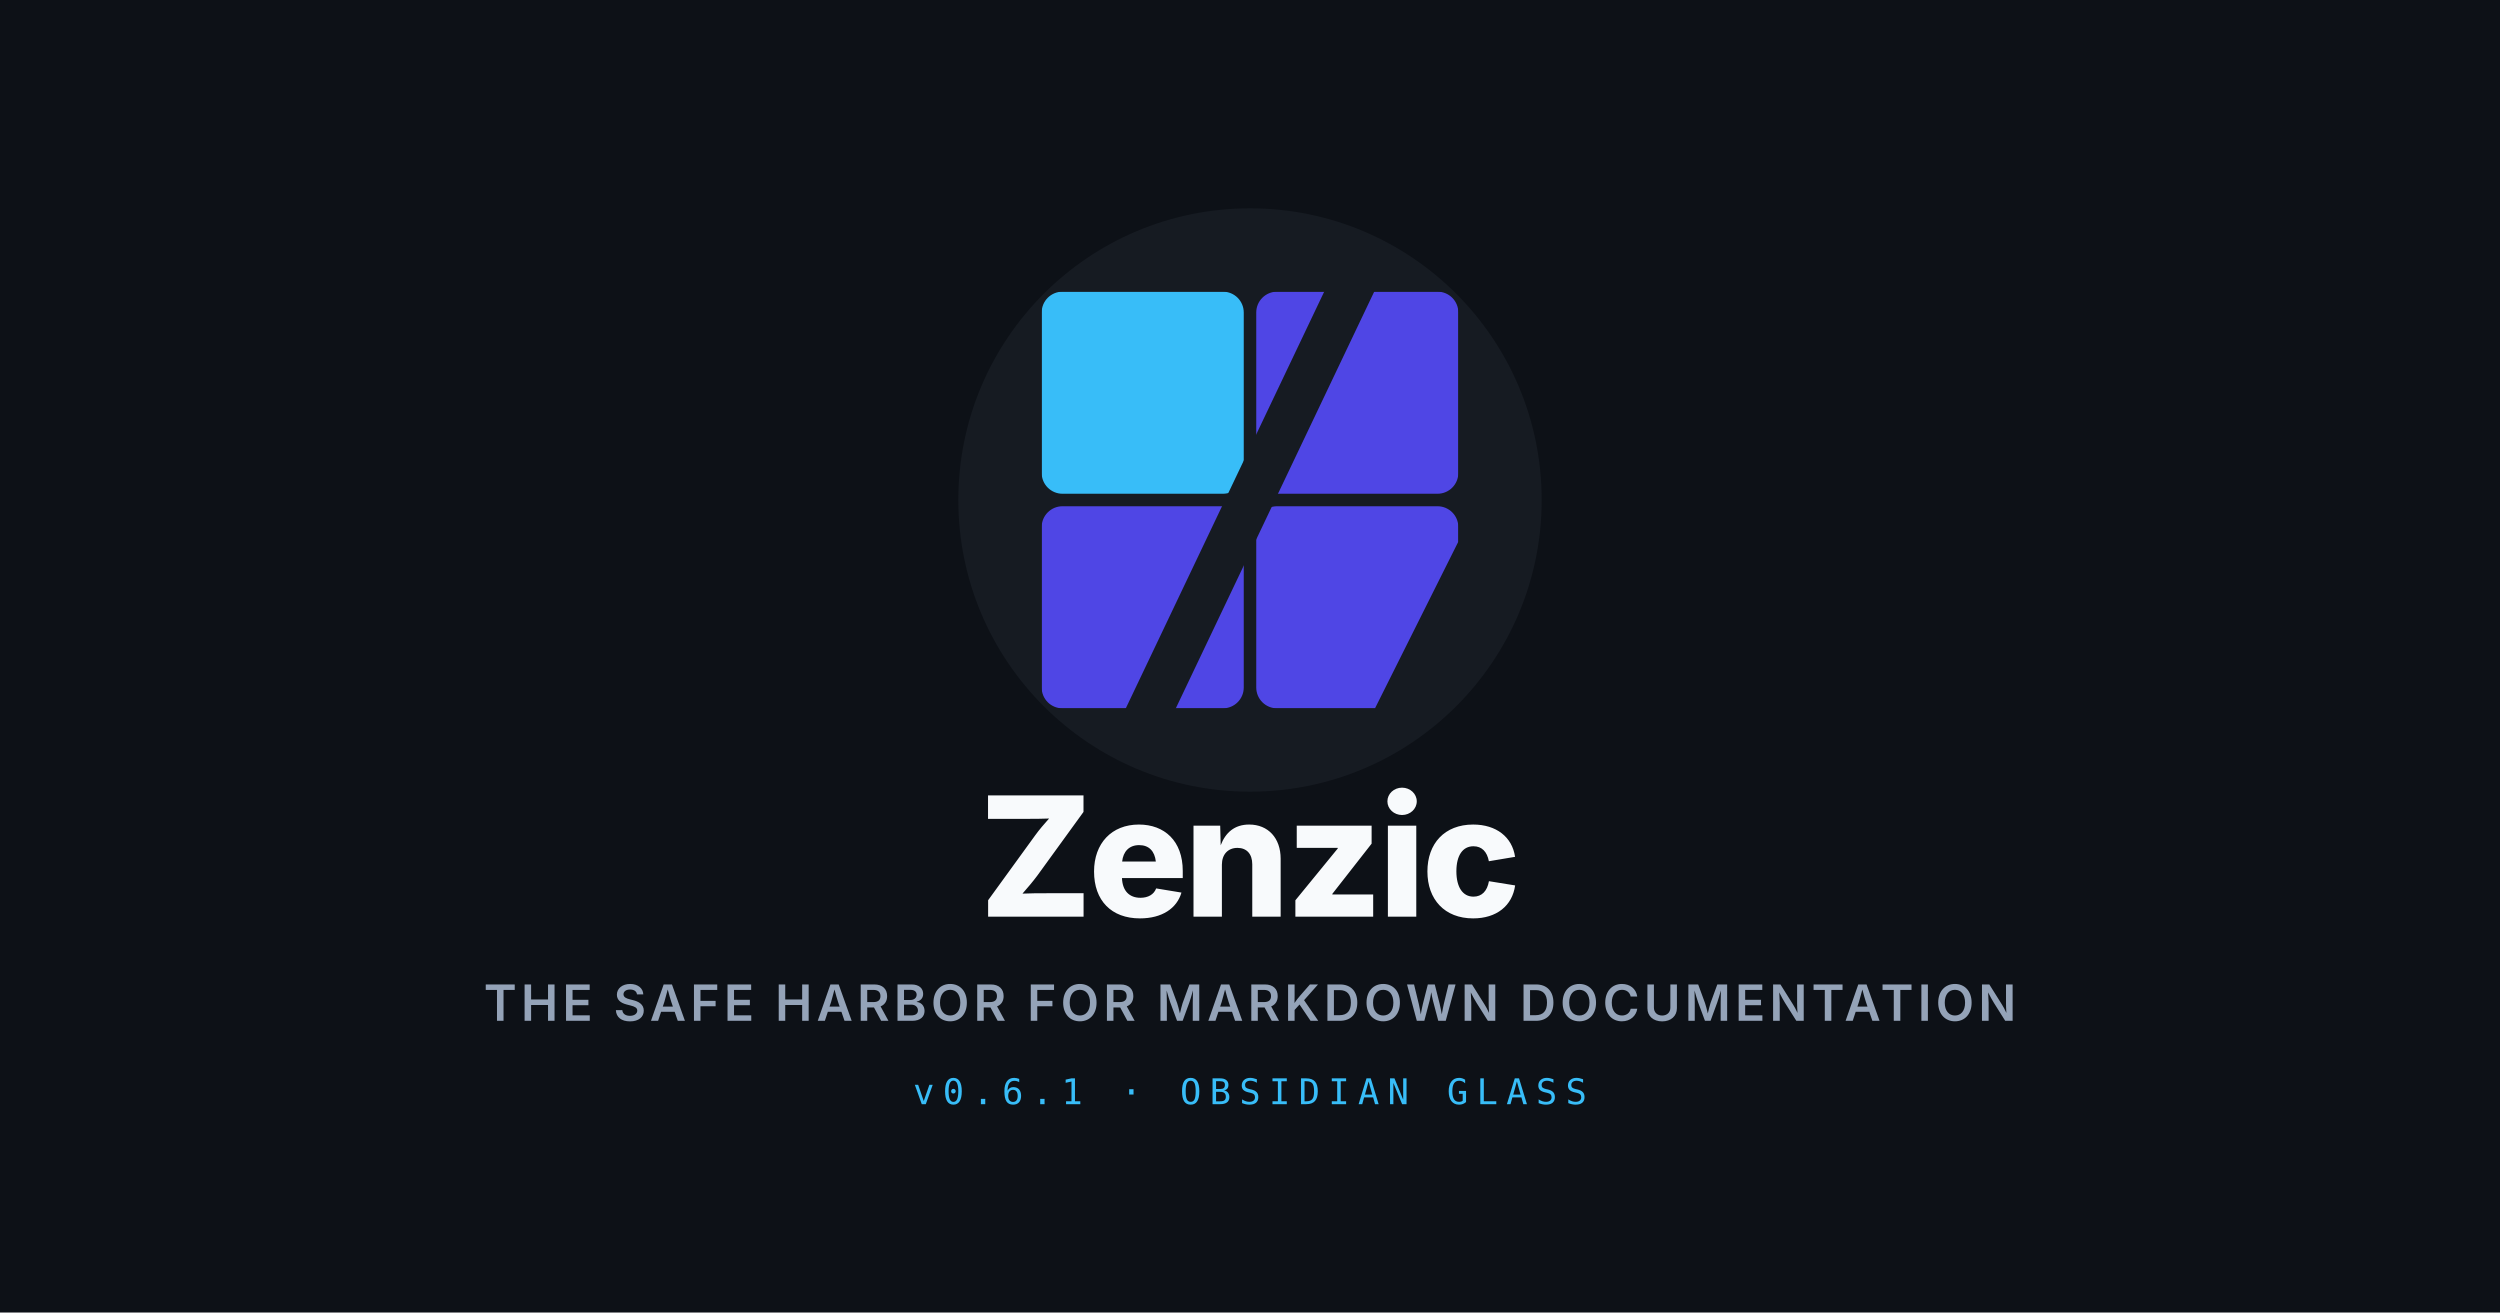
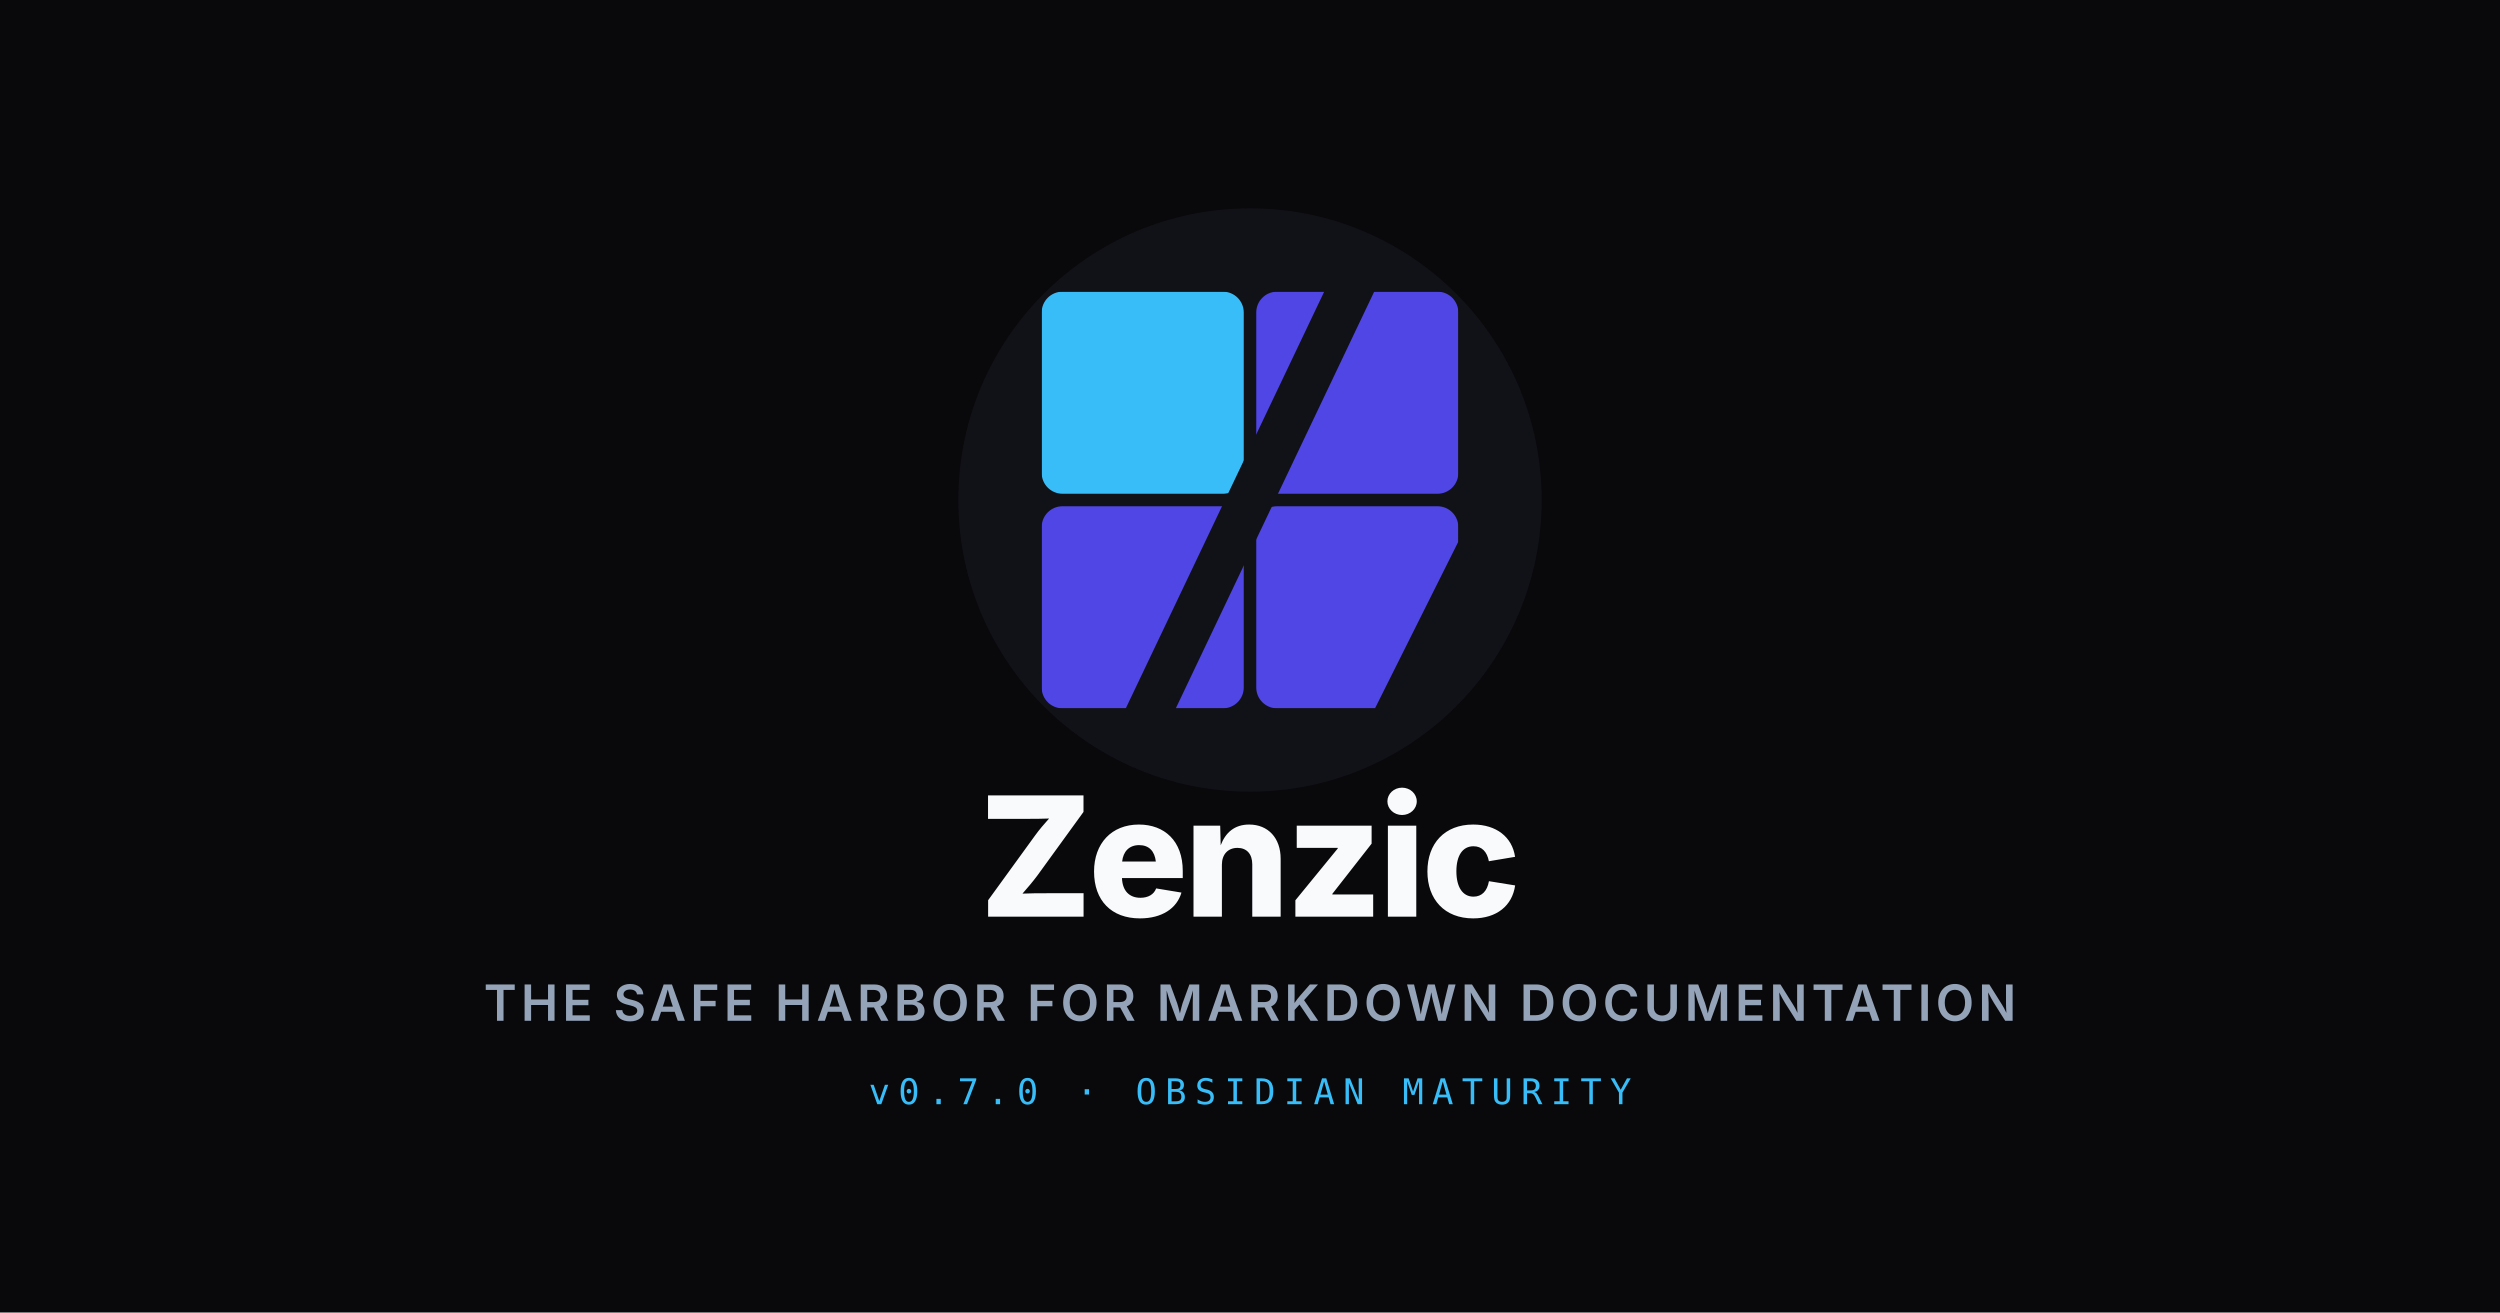
<svg xmlns="http://www.w3.org/2000/svg" viewBox="0 0 1200 630">
  <defs>
    <clipPath id="br-clip-og">
      <rect x="103" y="103" width="97" height="97" rx="10" />
    </clipPath>
    <mask id="slash-cut-og">
      <rect x="0" y="0" width="200" height="200" fill="white" />
      <polygon points="162,-5 138,-5 38,205 62,205" fill="black" />
    </mask>
  </defs>
-   <rect x="0" y="0" width="1200" height="630" fill="#0d1117" />
-   <circle cx="600" cy="240" r="140" fill="#161b22" />
+   <rect x="0" y="0" width="1200" height="630" fill="#09090b" />
+   <circle cx="600" cy="240" r="140" fill="#111118" />
  <g transform="translate(500, 140) scale(1)">
    <g mask="url(#slash-cut-og)">
      <rect x="0" y="0" width="97" height="97" rx="10" fill="#38bdf8" />
      <rect x="103" y="0" width="97" height="97" rx="10" fill="#4f46e5" />
      <rect x="0" y="103" width="97" height="97" rx="10" fill="#4f46e5" />
      <g clip-path="url(#br-clip-og)">
        <polygon points="103,103 200,103 200,120 160,200 103,200" fill="#4f46e5" />
      </g>
    </g>
  </g>
  <text x="600" y="440" font-family="system-ui, -apple-system, sans-serif" font-weight="800" font-size="80" fill="#f8fafc" text-anchor="middle" letter-spacing="-2">Zenzic</text>
  <text x="600" y="490" font-family="system-ui, -apple-system, sans-serif" font-weight="600" font-size="24" fill="#94a3b8" text-anchor="middle" letter-spacing="2">THE SAFE HARBOR FOR MARKDOWN DOCUMENTATION</text>
-   <text x="600" y="530" font-family="ui-monospace, SFMono-Regular, monospace" font-weight="500" font-size="17" fill="#38bdf8" text-anchor="middle" letter-spacing="4">v0.6.1 · OBSIDIAN GLASS</text>
+   <text x="600" y="530" font-family="ui-monospace, SFMono-Regular, monospace" font-weight="500" font-size="17" fill="#38bdf8" text-anchor="middle" letter-spacing="4">v0.7.0 · OBSIDIAN MATURITY</text>
</svg>
